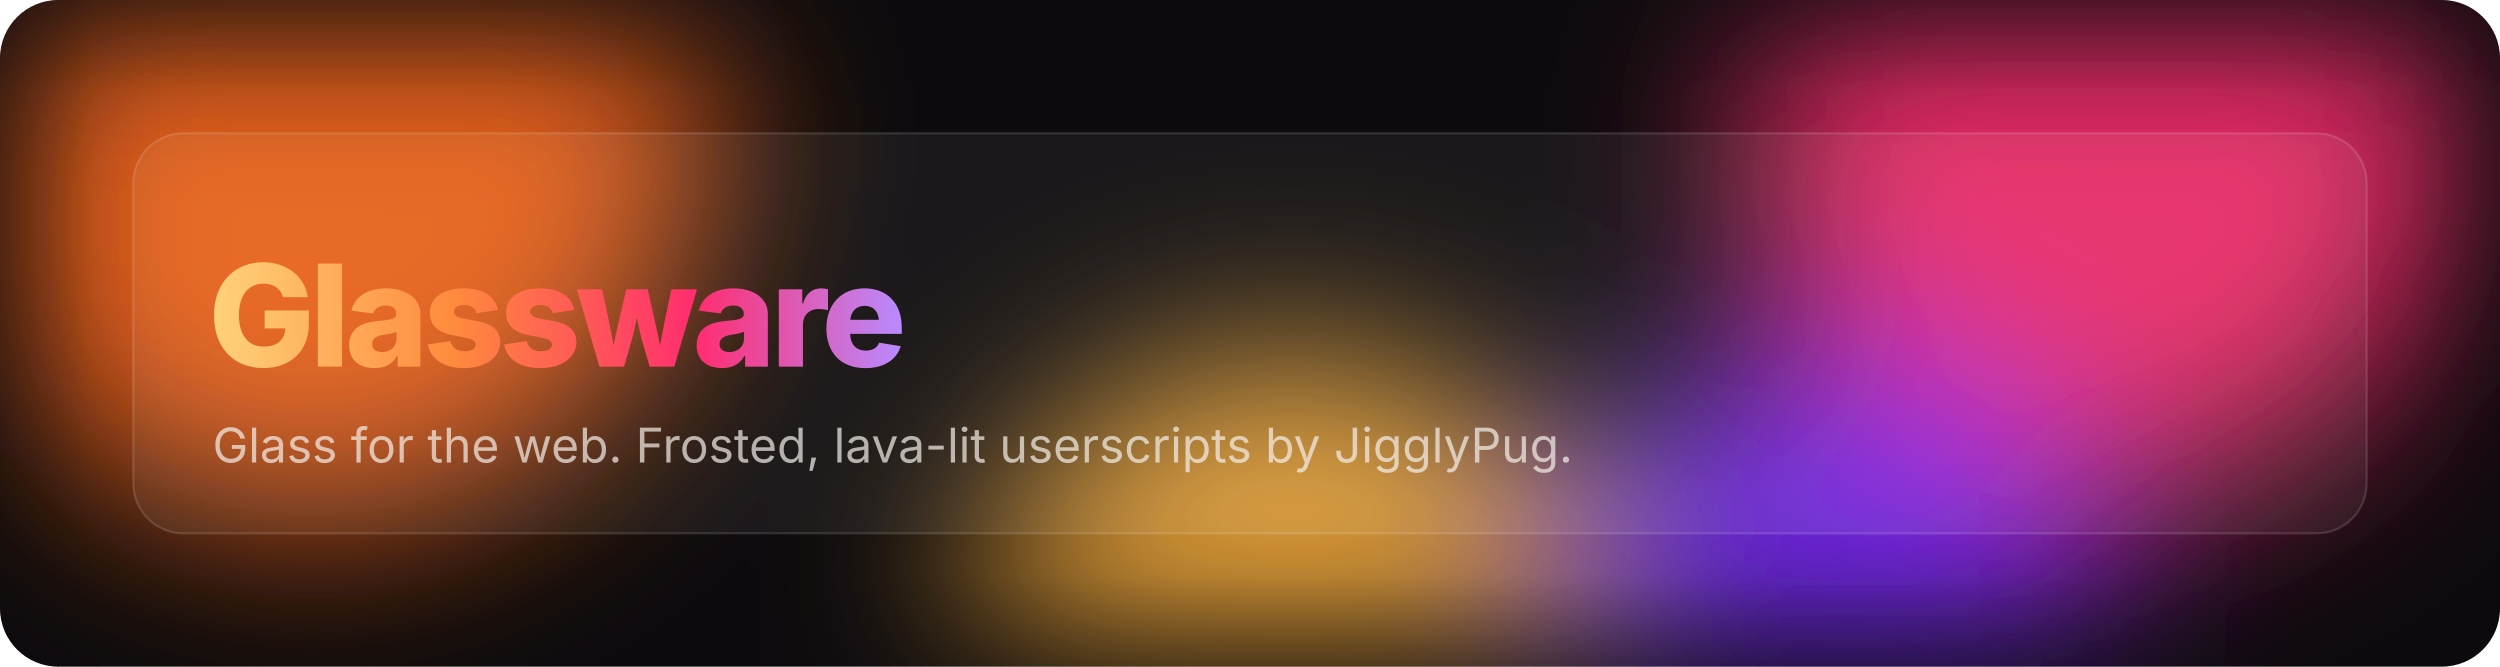
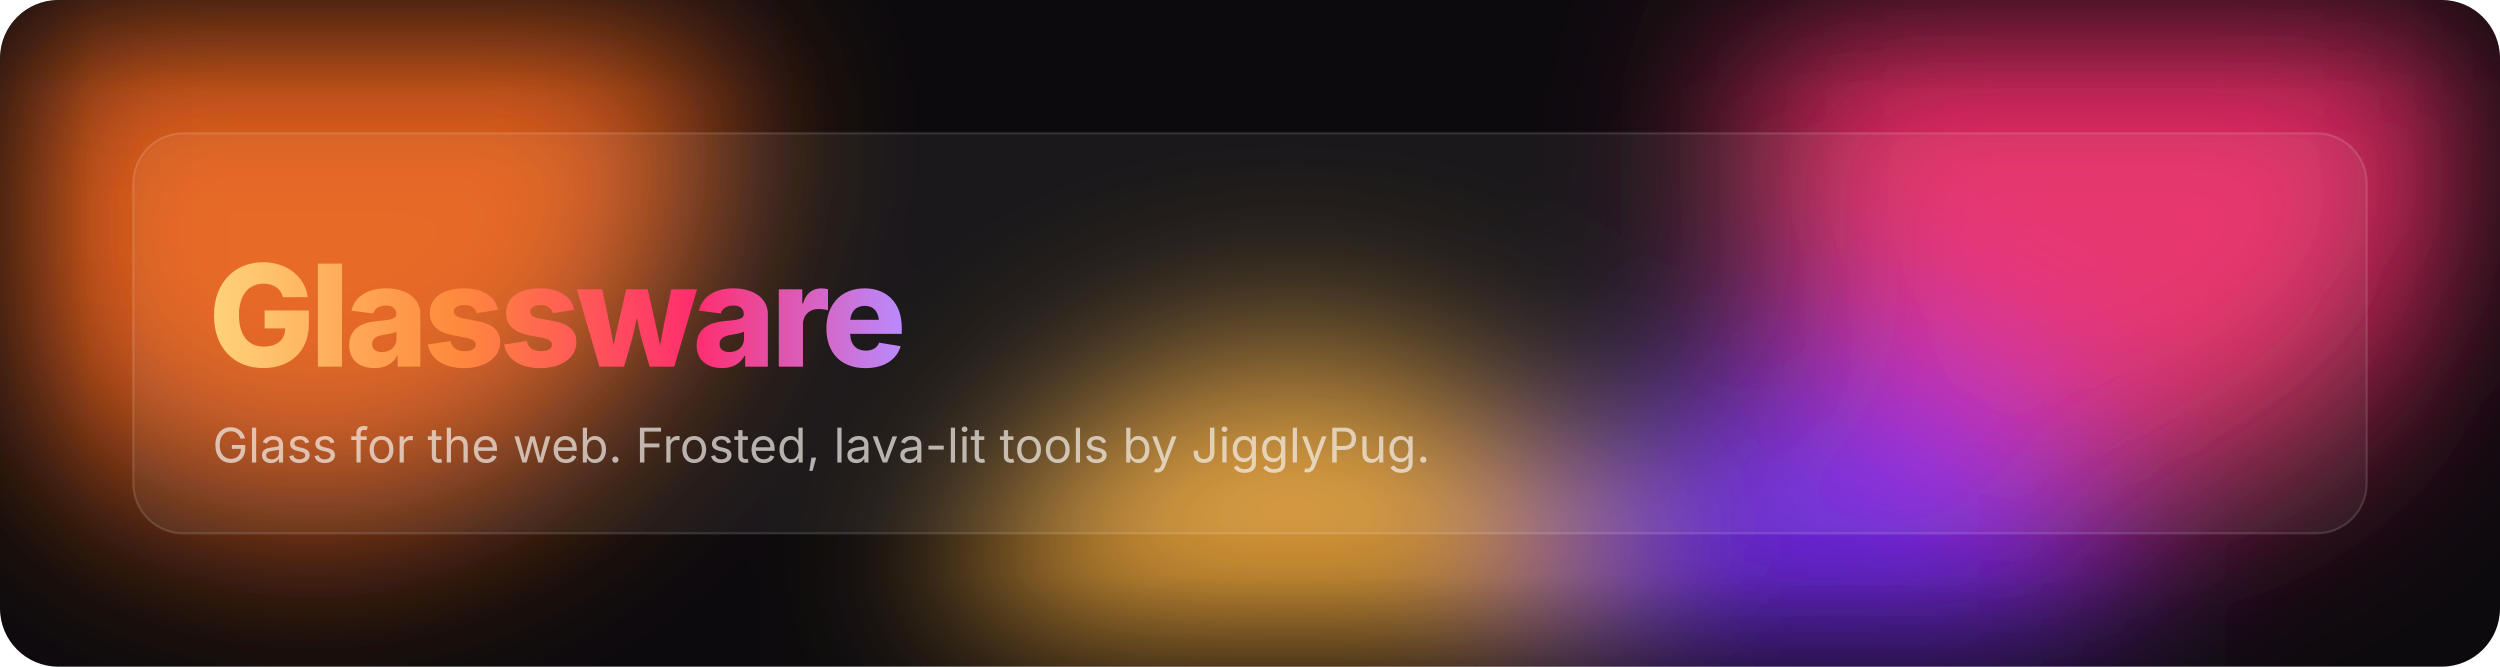
<svg xmlns="http://www.w3.org/2000/svg" width="1200" height="320" viewBox="0 0 1200 320" role="img" aria-label="Glassware">
  <defs>
    <clipPath id="c">
      <rect width="1200" height="320" rx="28" />
    </clipPath>
    <filter id="b" x="-50%" y="-50%" width="200%" height="200%">
      <feGaussianBlur stdDeviation="46" />
    </filter>
    <linearGradient id="g" x1="0" y1="0" x2="1" y2="0">
      <stop offset="0" stop-color="#ffd27a" />
      <stop offset=".35" stop-color="#ff8a3d" />
      <stop offset=".7" stop-color="#ff2d6f" />
      <stop offset="1" stop-color="#b98bff" />
    </linearGradient>
  </defs>
  <g clip-path="url(#c)">
    <rect width="1200" height="320" fill="#0c0a0d" />
    <g filter="url(#b)" opacity=".9">
      <circle cx="150" cy="60" r="190" fill="#ff6a1f">
        <animateTransform attributeName="transform" type="translate" values="0 0;90 40;-40 90;0 0" dur="17s" repeatCount="indefinite" calcMode="spline" keySplines=".45 0 .55 1;.45 0 .55 1;.45 0 .55 1" />
      </circle>
      <circle cx="1010" cy="70" r="170" fill="#ff2d6f">
        <animateTransform attributeName="transform" type="translate" values="0 0;-80 50;-50 -80;0 0" dur="21s" repeatCount="indefinite" calcMode="spline" keySplines=".45 0 .55 1;.45 0 .55 1;.45 0 .55 1" />
      </circle>
      <circle cx="620" cy="330" r="160" fill="#ffb23d">
        <animateTransform attributeName="transform" type="translate" values="0 0;70 -40;40 70;0 0" dur="19s" repeatCount="indefinite" calcMode="spline" keySplines=".45 0 .55 1;.45 0 .55 1;.45 0 .55 1" />
      </circle>
      <circle cx="880" cy="300" r="130" fill="#7a2cff">
        <animateTransform attributeName="transform" type="translate" values="0 0;-60 -30;30 -60;0 0" dur="23s" repeatCount="indefinite" calcMode="spline" keySplines=".45 0 .55 1;.45 0 .55 1;.45 0 .55 1" />
      </circle>
    </g>
    <rect x="64" y="64" width="1072" height="192" rx="24" fill="rgba(255,255,255,.06)" stroke="rgba(255,255,255,.14)" />
    <g font-family="-apple-system,BlinkMacSystemFont,'Segoe UI',Inter,system-ui,sans-serif">
      <text x="100" y="176" font-size="68" font-weight="800" letter-spacing="-2.4" fill="url(#g)">Glassware</text>
-       <text x="102" y="222" font-size="23" fill="rgba(246,241,236,.7)">Glass for the web. Frosted, lava-lit userscripts by JigglyPug.</text>
+       <text x="102" y="222" font-size="23" fill="rgba(246,241,236,.7)">Glass for the web. Frosted, lava-lit tools by JigglyPug.</text>
    </g>
  </g>
</svg>
